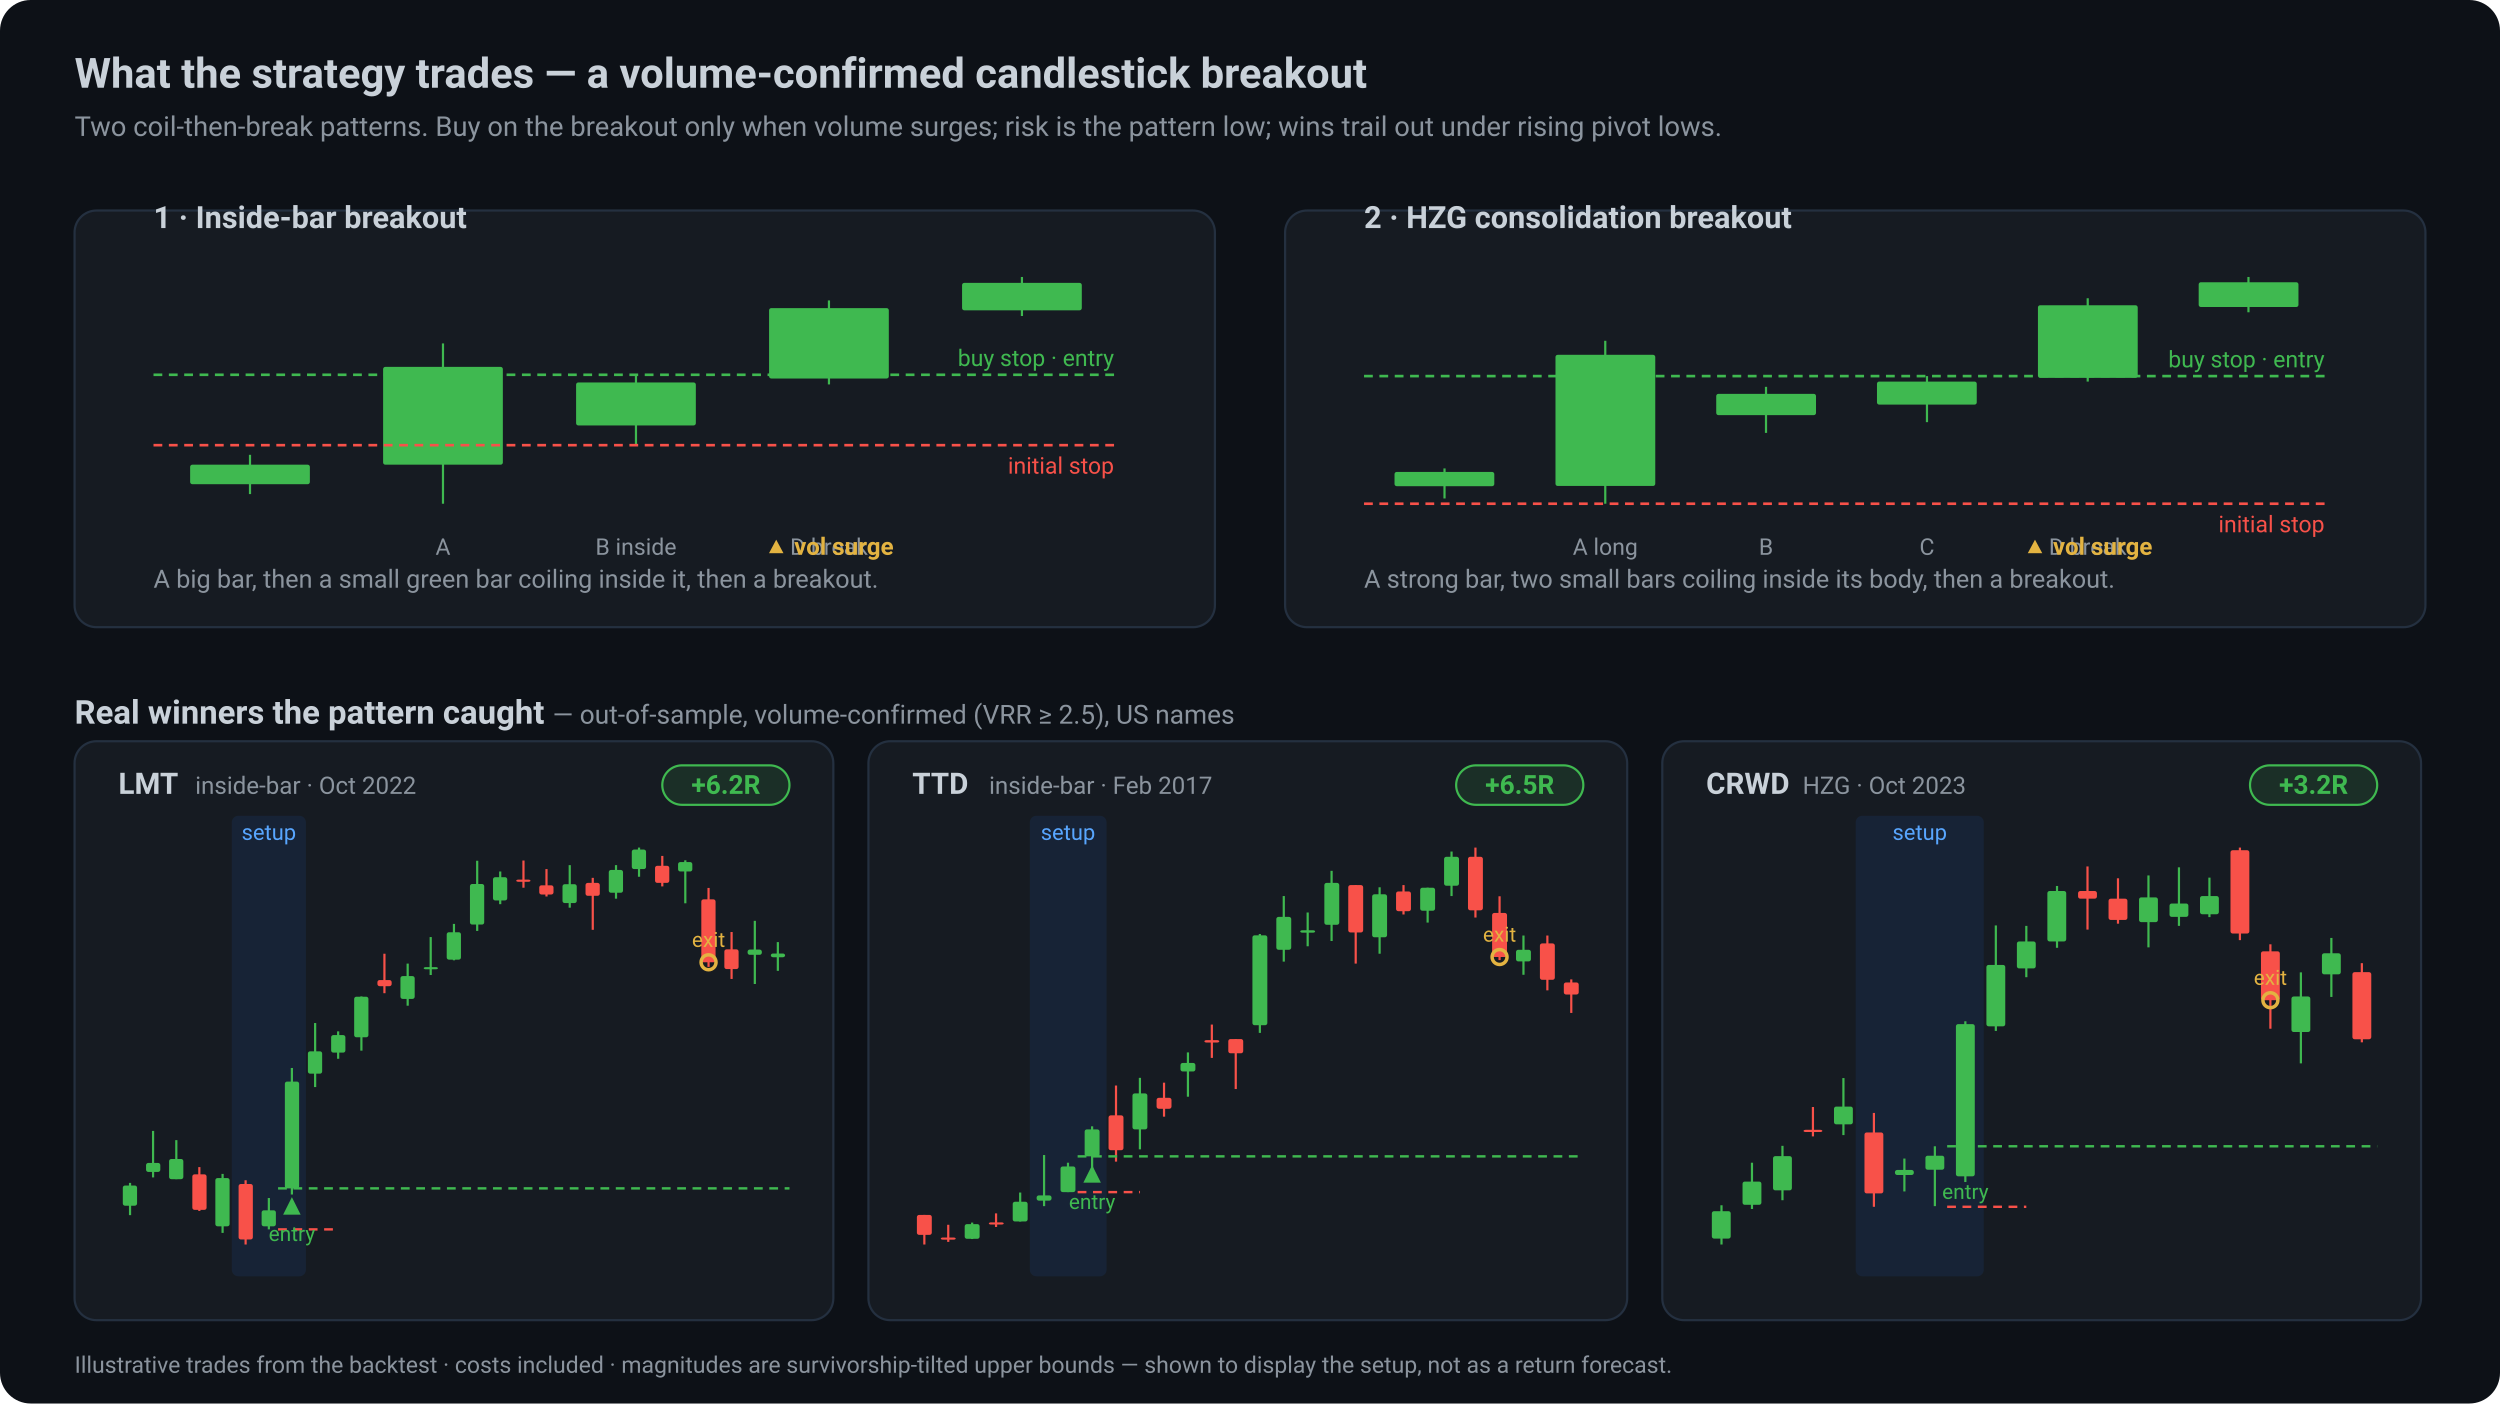
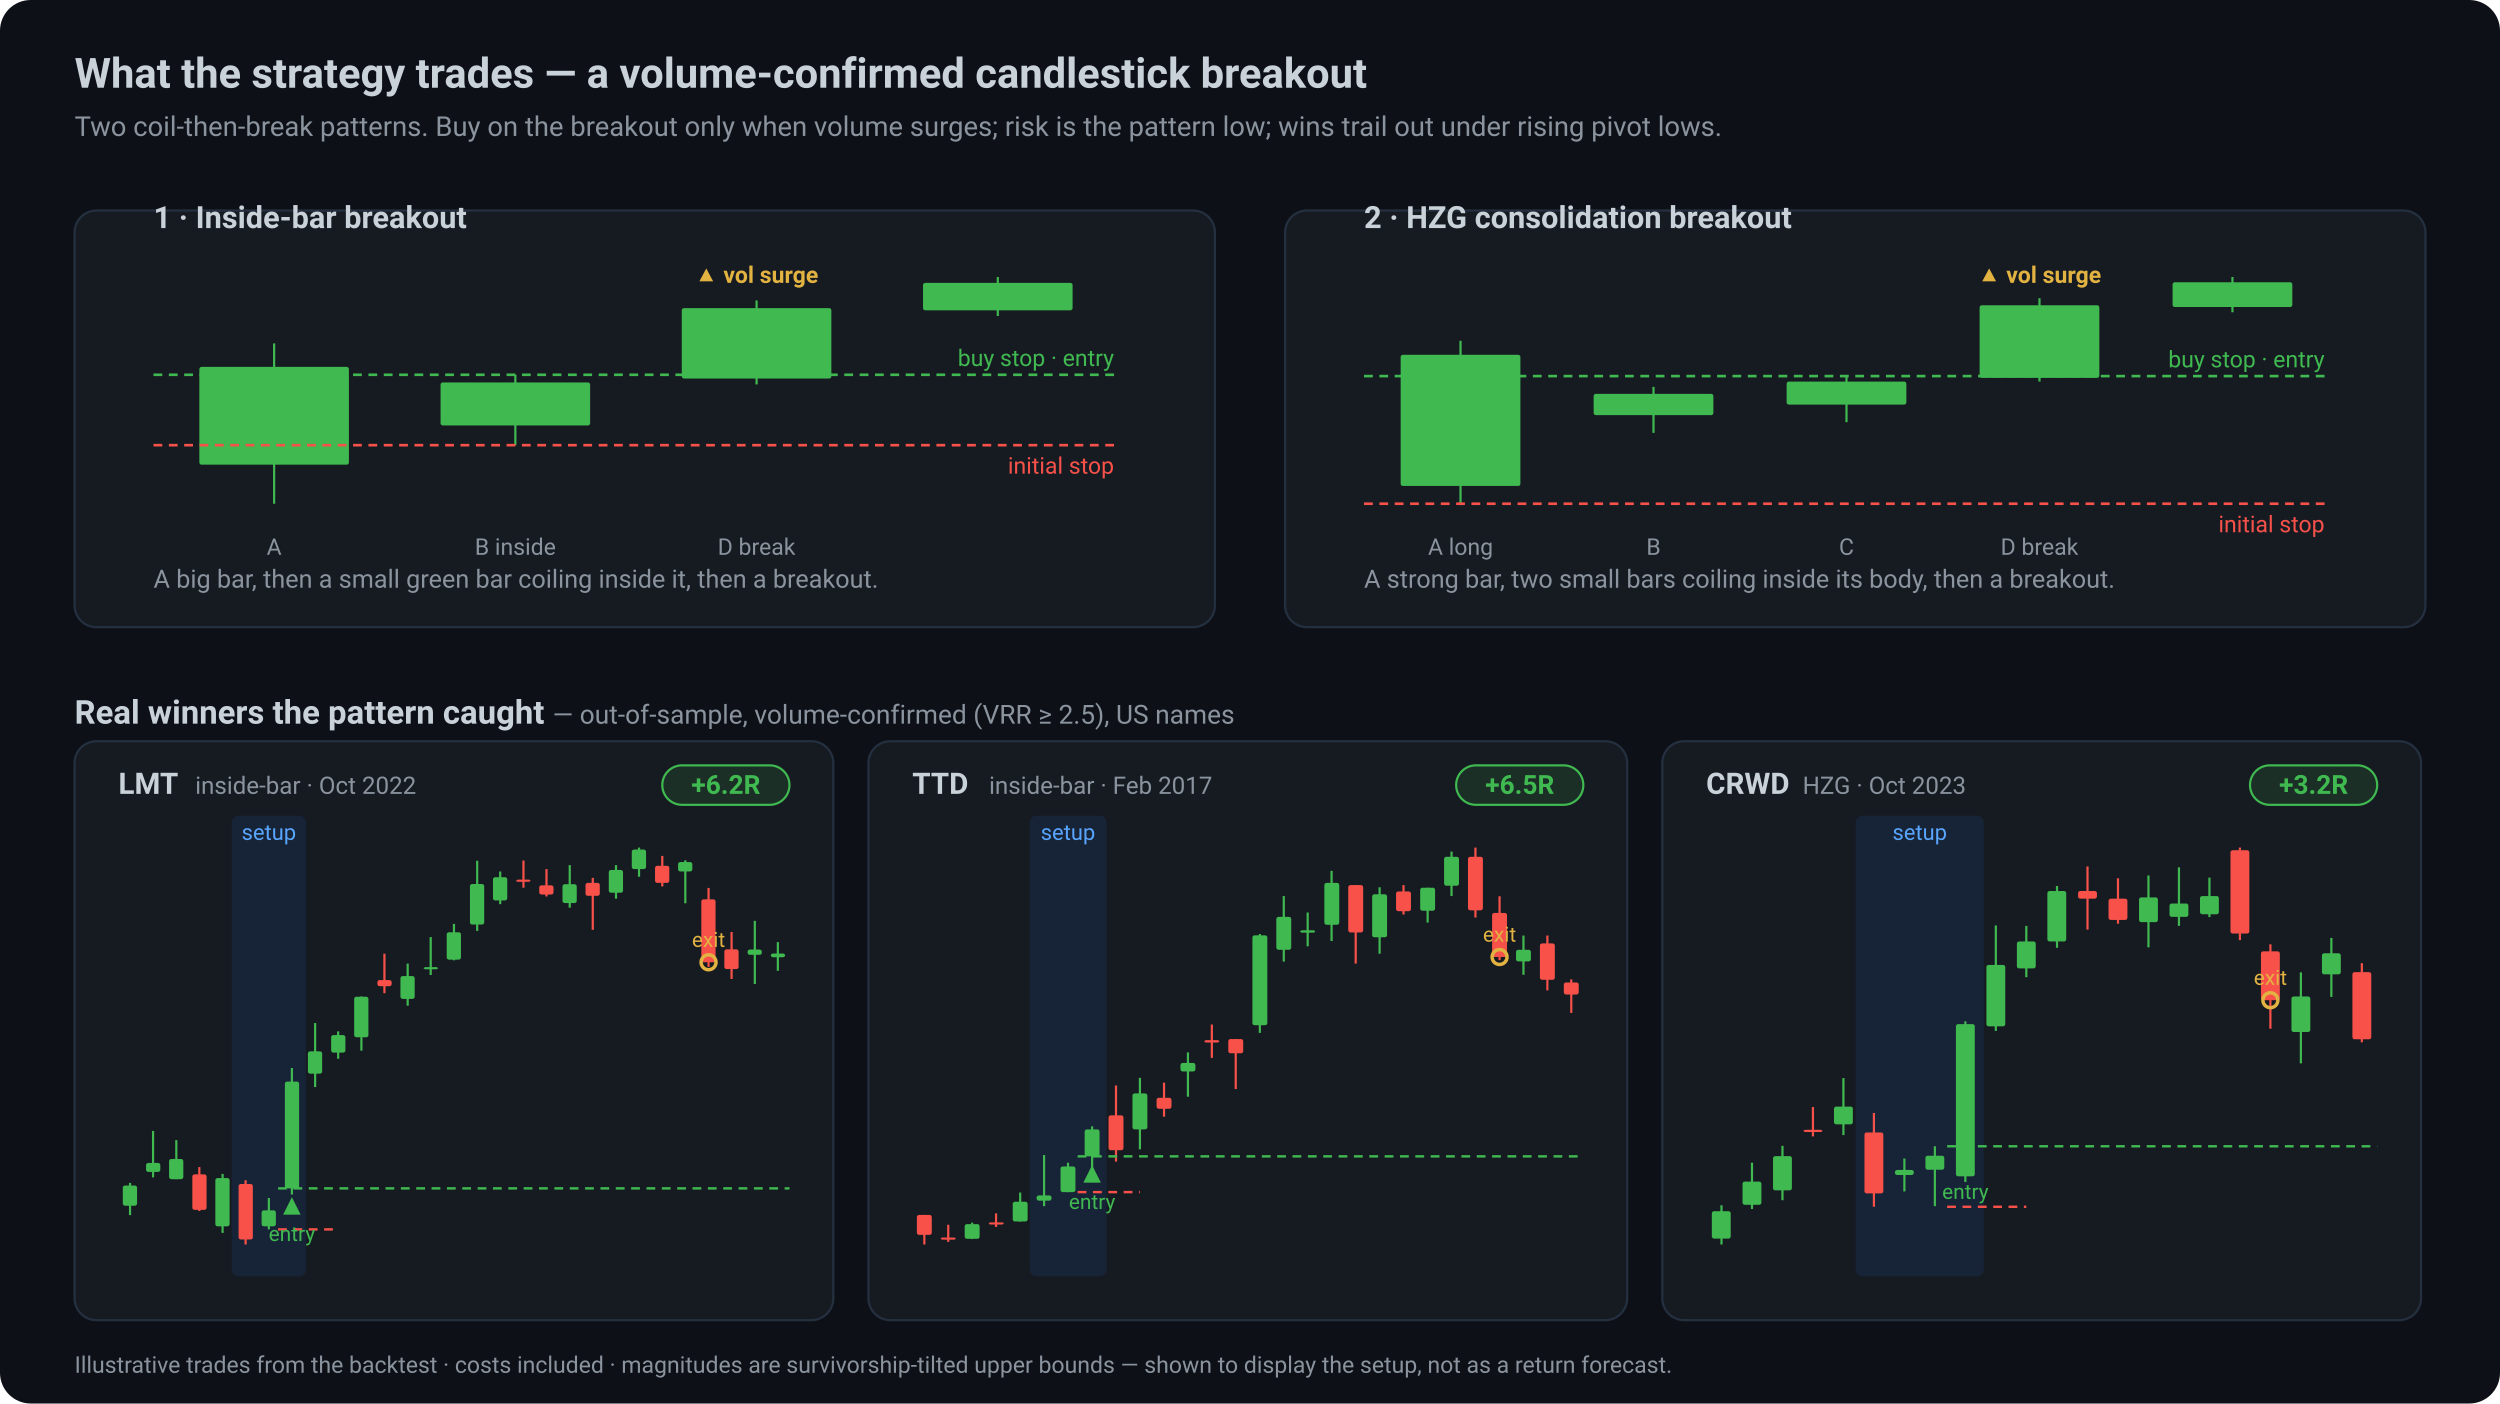
<svg xmlns="http://www.w3.org/2000/svg" viewBox="0 0 1140 640" font-family="ui-sans-serif,system-ui,-apple-system,Segoe UI,Roboto,Helvetica,Arial">
  <rect x="0" y="0" width="1140" height="640" rx="14" fill="#0d1117" />
  <text x="34" y="40" fill="#c9d1d9" font-size="19" font-weight="700">What the strategy trades — a volume-confirmed candlestick breakout</text>
  <text x="34" y="62" fill="#8b949e" font-size="12.5">Two coil-then-break patterns. Buy on the breakout only when volume surges; risk is the pattern low; wins trail out under rising pivot lows.</text>
  <g>
    <rect x="34" y="96" width="520" height="190" rx="10" fill="#161b22" stroke="#243040" />
    <text x="70" y="104" fill="#c9d1d9" font-size="14" font-weight="700">1 · Inside-bar breakout</text>
    <text x="70" y="268" fill="#8b949e" font-size="11.5">A big bar, then a small green bar coiling inside it, then a breakout.</text>
-     <line x1="114.0" y1="207.4" x2="114.0" y2="225.3" stroke="#3fb950" stroke-width="1" />
-     <rect x="86.7" y="211.9" width="54.6" height="8.9" fill="#3fb950" rx="1" />
-     <line x1="202.0" y1="156.6" x2="202.0" y2="229.7" stroke="#3fb950" stroke-width="1" />
-     <rect x="174.7" y="167.3" width="54.6" height="44.6" fill="#3fb950" rx="1" />
-     <line x1="290.0" y1="170.9" x2="290.0" y2="203.0" stroke="#3fb950" stroke-width="1" />
-     <rect x="262.7" y="174.4" width="54.6" height="19.6" fill="#3fb950" rx="1" />
-     <line x1="378.0" y1="137.0" x2="378.0" y2="175.3" stroke="#3fb950" stroke-width="1" />
-     <rect x="350.7" y="140.5" width="54.6" height="32.1" fill="#3fb950" rx="1" />
-     <line x1="466.0" y1="126.3" x2="466.0" y2="144.1" stroke="#3fb950" stroke-width="1" />
-     <rect x="438.7" y="129.0" width="54.6" height="12.5" fill="#3fb950" rx="1" />
+     <line x1="125.0" y1="156.6" x2="125.0" y2="229.7" stroke="#3fb950" stroke-width="1" />
+     <rect x="90.9" y="167.3" width="68.2" height="44.6" fill="#3fb950" rx="1" />
+     <line x1="235.0" y1="170.9" x2="235.0" y2="203.0" stroke="#3fb950" stroke-width="1" />
+     <rect x="200.9" y="174.4" width="68.2" height="19.6" fill="#3fb950" rx="1" />
+     <line x1="345.0" y1="137.0" x2="345.0" y2="175.3" stroke="#3fb950" stroke-width="1" />
+     <rect x="310.9" y="140.5" width="68.2" height="32.1" fill="#3fb950" rx="1" />
+     <line x1="455.0" y1="126.3" x2="455.0" y2="144.1" stroke="#3fb950" stroke-width="1" />
+     <rect x="420.9" y="129.0" width="68.2" height="12.5" fill="#3fb950" rx="1" />
    <line x1="70" y1="170.9" x2="510" y2="170.9" stroke="#3fb950" stroke-width="1.2" stroke-dasharray="4 3" />
    <text x="508" y="166.9" fill="#3fb950" font-size="10.5" text-anchor="end">buy stop · entry</text>
    <line x1="70" y1="203.0" x2="510" y2="203.0" stroke="#f85149" stroke-width="1.2" stroke-dasharray="4 3" />
    <text x="508" y="216.0" fill="#f85149" font-size="10.5" text-anchor="end">initial stop</text>
-     <text x="202.0" y="253.0" fill="#8b949e" font-size="10.5" text-anchor="middle">A</text>
-     <text x="290.0" y="253.0" fill="#8b949e" font-size="10.5" text-anchor="middle">B inside</text>
-     <text x="378.0" y="253.0" fill="#8b949e" font-size="10.5" text-anchor="middle">D break</text>
-     <text x="378.0" y="253.0" fill="#e3b341" font-size="11" text-anchor="middle" font-weight="700">▲ vol surge</text>
+     <text x="125.0" y="253.0" fill="#8b949e" font-size="10.5" text-anchor="middle">A</text>
+     <text x="235.0" y="253.0" fill="#8b949e" font-size="10.5" text-anchor="middle">B inside</text>
+     <text x="345.0" y="253.0" fill="#8b949e" font-size="10.5" text-anchor="middle">D break</text>
+     <text x="345.0" y="129.0" fill="#e3b341" font-size="10.5" text-anchor="middle" font-weight="700">▲ vol surge</text>
  </g>
  <g>
    <rect x="586" y="96" width="520" height="190" rx="10" fill="#161b22" stroke="#243040" />
    <text x="622" y="104" fill="#c9d1d9" font-size="14" font-weight="700">2 · HZG consolidation breakout</text>
    <text x="622" y="268" fill="#8b949e" font-size="11.5">A strong bar, two small bars coiling inside its body, then a breakout.</text>
-     <line x1="658.7" y1="213.6" x2="658.7" y2="227.3" stroke="#3fb950" stroke-width="1" />
-     <rect x="635.9" y="215.2" width="45.5" height="6.5" fill="#3fb950" rx="1" />
-     <line x1="732.0" y1="155.4" x2="732.0" y2="229.7" stroke="#3fb950" stroke-width="1" />
-     <rect x="709.3" y="161.8" width="45.5" height="59.8" fill="#3fb950" rx="1" />
-     <line x1="805.3" y1="176.4" x2="805.3" y2="197.4" stroke="#3fb950" stroke-width="1" />
-     <rect x="782.6" y="179.6" width="45.5" height="9.7" fill="#3fb950" rx="1" />
-     <line x1="878.7" y1="171.5" x2="878.7" y2="192.5" stroke="#3fb950" stroke-width="1" />
-     <rect x="855.9" y="174.0" width="45.5" height="10.5" fill="#3fb950" rx="1" />
-     <line x1="952.0" y1="136.0" x2="952.0" y2="174.0" stroke="#3fb950" stroke-width="1" />
-     <rect x="929.3" y="139.2" width="45.5" height="33.1" fill="#3fb950" rx="1" />
-     <line x1="1025.3" y1="126.3" x2="1025.3" y2="142.4" stroke="#3fb950" stroke-width="1" />
-     <rect x="1002.6" y="128.7" width="45.5" height="11.3" fill="#3fb950" rx="1" />
+     <line x1="666.0" y1="155.4" x2="666.0" y2="229.7" stroke="#3fb950" stroke-width="1" />
+     <rect x="638.7" y="161.8" width="54.6" height="59.8" fill="#3fb950" rx="1" />
+     <line x1="754.0" y1="176.4" x2="754.0" y2="197.4" stroke="#3fb950" stroke-width="1" />
+     <rect x="726.7" y="179.6" width="54.6" height="9.7" fill="#3fb950" rx="1" />
+     <line x1="842.0" y1="171.5" x2="842.0" y2="192.5" stroke="#3fb950" stroke-width="1" />
+     <rect x="814.7" y="174.0" width="54.6" height="10.5" fill="#3fb950" rx="1" />
+     <line x1="930.0" y1="136.0" x2="930.0" y2="174.0" stroke="#3fb950" stroke-width="1" />
+     <rect x="902.7" y="139.2" width="54.6" height="33.1" fill="#3fb950" rx="1" />
+     <line x1="1018.0" y1="126.3" x2="1018.0" y2="142.4" stroke="#3fb950" stroke-width="1" />
+     <rect x="990.7" y="128.7" width="54.6" height="11.3" fill="#3fb950" rx="1" />
    <line x1="622" y1="171.5" x2="1062" y2="171.5" stroke="#3fb950" stroke-width="1.2" stroke-dasharray="4 3" />
    <text x="1060" y="167.5" fill="#3fb950" font-size="10.5" text-anchor="end">buy stop · entry</text>
    <line x1="622" y1="229.7" x2="1062" y2="229.7" stroke="#f85149" stroke-width="1.2" stroke-dasharray="4 3" />
    <text x="1060" y="242.7" fill="#f85149" font-size="10.5" text-anchor="end">initial stop</text>
-     <text x="732.0" y="253.0" fill="#8b949e" font-size="10.5" text-anchor="middle">A long</text>
-     <text x="805.3" y="253.0" fill="#8b949e" font-size="10.5" text-anchor="middle">B</text>
-     <text x="878.7" y="253.0" fill="#8b949e" font-size="10.5" text-anchor="middle">C</text>
-     <text x="952.0" y="253.0" fill="#8b949e" font-size="10.5" text-anchor="middle">D break</text>
-     <text x="952.0" y="253.0" fill="#e3b341" font-size="11" text-anchor="middle" font-weight="700">▲ vol surge</text>
+     <text x="666.0" y="253.0" fill="#8b949e" font-size="10.5" text-anchor="middle">A long</text>
+     <text x="754.0" y="253.0" fill="#8b949e" font-size="10.5" text-anchor="middle">B</text>
+     <text x="842.0" y="253.0" fill="#8b949e" font-size="10.5" text-anchor="middle">C</text>
+     <text x="930.0" y="253.0" fill="#8b949e" font-size="10.5" text-anchor="middle">D break</text>
+     <text x="930.0" y="129.0" fill="#e3b341" font-size="10.5" text-anchor="middle" font-weight="700">▲ vol surge</text>
  </g>
  <text x="34" y="330" fill="#c9d1d9" font-size="15" font-weight="700">Real winners the pattern caught <tspan fill="#8b949e" font-size="12" font-weight="400">— out-of-sample, volume-confirmed (VRR ≥ 2.5), US names</tspan>
  </text>
  <rect x="34" y="338" width="346" height="264" rx="10" fill="#161b22" stroke="#243040" />
  <text x="54" y="362" fill="#c9d1d9" font-size="13.5" font-weight="700">LMT</text>
  <text x="89" y="362" fill="#8b949e" font-size="11">inside-bar · Oct 2022</text>
  <rect x="302" y="349" width="58" height="18" rx="9" fill="#3fb95022" stroke="#3fb950" stroke-width="1" />
  <text x="331" y="362" fill="#3fb950" font-size="12" font-weight="700" text-anchor="middle">+6.2R</text>
  <rect x="105.7" y="372.0" width="33.8" height="210.0" fill="#1f6feb" opacity="0.10" rx="3" />
  <text x="122.6" y="383.0" fill="#58a6ff" font-size="10" text-anchor="middle">setup</text>
  <line x1="59.3" y1="539.4" x2="59.3" y2="554.1" stroke="#3fb950" stroke-width="1" />
  <rect x="56.0" y="540.6" width="6.5" height="9.2" fill="#3fb950" rx="1" />
  <line x1="69.8" y1="515.7" x2="69.8" y2="536.9" stroke="#3fb950" stroke-width="1" />
  <rect x="66.6" y="530.3" width="6.5" height="4.1" fill="#3fb950" rx="1" />
  <line x1="80.4" y1="519.9" x2="80.4" y2="537.7" stroke="#3fb950" stroke-width="1" />
  <rect x="77.1" y="528.5" width="6.5" height="9.2" fill="#3fb950" rx="1" />
  <line x1="90.9" y1="532.2" x2="90.9" y2="552.2" stroke="#f85149" stroke-width="1" />
  <rect x="87.7" y="535.5" width="6.5" height="16.2" fill="#f85149" rx="1" />
  <line x1="101.5" y1="535.3" x2="101.5" y2="562.2" stroke="#3fb950" stroke-width="1" />
  <rect x="98.2" y="537.2" width="6.5" height="22.0" fill="#3fb950" rx="1" />
  <line x1="112.0" y1="538.2" x2="112.0" y2="567.5" stroke="#f85149" stroke-width="1" />
  <rect x="108.8" y="539.9" width="6.5" height="25.3" fill="#f85149" rx="1" />
  <line x1="122.6" y1="546.3" x2="122.6" y2="560.6" stroke="#3fb950" stroke-width="1" />
  <rect x="119.3" y="551.9" width="6.5" height="7.3" fill="#3fb950" rx="1" />
  <line x1="133.1" y1="487.0" x2="133.1" y2="544.7" stroke="#3fb950" stroke-width="1" />
  <rect x="129.9" y="493.2" width="6.5" height="48.7" fill="#3fb950" rx="1" />
  <line x1="143.7" y1="466.5" x2="143.7" y2="495.7" stroke="#3fb950" stroke-width="1" />
  <rect x="140.4" y="479.4" width="6.5" height="10.2" fill="#3fb950" rx="1" />
  <line x1="154.2" y1="470.3" x2="154.2" y2="482.8" stroke="#3fb950" stroke-width="1" />
  <rect x="151.0" y="472.0" width="6.5" height="8.0" fill="#3fb950" rx="1" />
  <line x1="164.8" y1="454.4" x2="164.8" y2="479.1" stroke="#3fb950" stroke-width="1" />
  <rect x="161.5" y="454.5" width="6.5" height="18.5" fill="#3fb950" rx="1" />
  <line x1="175.3" y1="434.9" x2="175.3" y2="452.9" stroke="#f85149" stroke-width="1" />
  <rect x="172.1" y="446.9" width="6.5" height="2.8" fill="#f85149" rx="1" />
  <line x1="185.9" y1="439.4" x2="185.9" y2="458.6" stroke="#3fb950" stroke-width="1" />
  <rect x="182.6" y="445.1" width="6.5" height="10.4" fill="#3fb950" rx="1" />
  <line x1="196.4" y1="427.3" x2="196.4" y2="444.6" stroke="#3fb950" stroke-width="1" />
  <rect x="193.2" y="441.0" width="6.5" height="1.0" fill="#3fb950" rx="1" />
  <line x1="207.0" y1="421.3" x2="207.0" y2="437.9" stroke="#3fb950" stroke-width="1" />
  <rect x="203.7" y="425.1" width="6.5" height="12.5" fill="#3fb950" rx="1" />
  <line x1="217.6" y1="392.5" x2="217.6" y2="424.5" stroke="#3fb950" stroke-width="1" />
  <rect x="214.3" y="403.1" width="6.5" height="18.5" fill="#3fb950" rx="1" />
  <line x1="228.1" y1="397.4" x2="228.1" y2="412.3" stroke="#3fb950" stroke-width="1" />
  <rect x="224.8" y="400.0" width="6.5" height="10.6" fill="#3fb950" rx="1" />
  <line x1="238.7" y1="392.4" x2="238.7" y2="404.8" stroke="#f85149" stroke-width="1" />
  <rect x="235.4" y="401.1" width="6.5" height="1.0" fill="#f85149" rx="1" />
  <line x1="249.2" y1="396.3" x2="249.2" y2="408.8" stroke="#f85149" stroke-width="1" />
  <rect x="245.9" y="403.7" width="6.5" height="4.2" fill="#f85149" rx="1" />
  <line x1="259.8" y1="394.5" x2="259.8" y2="413.9" stroke="#3fb950" stroke-width="1" />
  <rect x="256.5" y="403.2" width="6.5" height="8.6" fill="#3fb950" rx="1" />
  <line x1="270.3" y1="400.3" x2="270.3" y2="424.0" stroke="#f85149" stroke-width="1" />
  <rect x="267.0" y="402.6" width="6.5" height="5.9" fill="#f85149" rx="1" />
  <line x1="280.9" y1="394.5" x2="280.9" y2="409.8" stroke="#3fb950" stroke-width="1" />
  <rect x="277.6" y="396.7" width="6.5" height="10.4" fill="#3fb950" rx="1" />
  <line x1="291.4" y1="386.5" x2="291.4" y2="399.8" stroke="#3fb950" stroke-width="1" />
  <rect x="288.1" y="387.4" width="6.5" height="8.9" fill="#3fb950" rx="1" />
  <line x1="302.0" y1="390.3" x2="302.0" y2="404.2" stroke="#f85149" stroke-width="1" />
  <rect x="298.7" y="394.8" width="6.5" height="7.8" fill="#f85149" rx="1" />
  <line x1="312.5" y1="392.3" x2="312.5" y2="411.9" stroke="#3fb950" stroke-width="1" />
  <rect x="309.2" y="393.1" width="6.5" height="4.3" fill="#3fb950" rx="1" />
  <line x1="323.1" y1="404.9" x2="323.1" y2="440.9" stroke="#f85149" stroke-width="1" />
  <rect x="319.8" y="410.1" width="6.5" height="28.7" fill="#f85149" rx="1" />
  <line x1="333.6" y1="425.0" x2="333.6" y2="446.4" stroke="#f85149" stroke-width="1" />
  <rect x="330.3" y="432.9" width="6.5" height="9.0" fill="#f85149" rx="1" />
  <line x1="344.2" y1="419.9" x2="344.2" y2="448.7" stroke="#3fb950" stroke-width="1" />
  <rect x="340.9" y="433.0" width="6.5" height="2.4" fill="#3fb950" rx="1" />
  <line x1="354.7" y1="429.6" x2="354.7" y2="442.7" stroke="#3fb950" stroke-width="1" />
  <rect x="351.5" y="434.8" width="6.5" height="1.7" fill="#3fb950" rx="1" />
  <line x1="126.8" y1="541.9" x2="360.0" y2="541.9" stroke="#3fb950" stroke-width="1.1" stroke-dasharray="4 3" />
  <line x1="126.8" y1="560.6" x2="154.2" y2="560.6" stroke="#f85149" stroke-width="1.1" stroke-dasharray="4 3" />
  <text x="133.1" y="541.9" fill="#3fb950" font-size="12" text-anchor="middle" />
  <polygon points="129.1,553.9 137.1,553.9 133.1,545.9" fill="#3fb950" />
  <text x="133.1" y="565.9" fill="#3fb950" font-size="9.5" text-anchor="middle">entry</text>
  <circle cx="323.1" cy="438.8" r="3.4" fill="none" stroke="#e3b341" stroke-width="1.6" />
  <text x="323.1" y="431.8" fill="#e3b341" font-size="9.5" text-anchor="middle">exit</text>
  <rect x="396" y="338" width="346" height="264" rx="10" fill="#161b22" stroke="#243040" />
  <text x="416" y="362" fill="#c9d1d9" font-size="13.5" font-weight="700">TTD</text>
  <text x="451" y="362" fill="#8b949e" font-size="11">inside-bar · Feb 2017</text>
  <rect x="664" y="349" width="58" height="18" rx="9" fill="#3fb95022" stroke="#3fb950" stroke-width="1" />
  <text x="693" y="362" fill="#3fb950" font-size="12" font-weight="700" text-anchor="middle">+6.5R</text>
  <rect x="469.6" y="372.0" width="35.0" height="210.0" fill="#1f6feb" opacity="0.10" rx="3" />
  <text x="487.0" y="383.0" fill="#58a6ff" font-size="10" text-anchor="middle">setup</text>
  <line x1="421.5" y1="554.0" x2="421.5" y2="567.5" stroke="#f85149" stroke-width="1" />
  <rect x="418.1" y="554.0" width="6.8" height="9.1" fill="#f85149" rx="1" />
  <line x1="432.4" y1="558.5" x2="432.4" y2="566.3" stroke="#f85149" stroke-width="1" />
  <rect x="429.0" y="564.3" width="6.8" height="1.0" fill="#f85149" rx="1" />
  <line x1="443.3" y1="557.5" x2="443.3" y2="565.0" stroke="#3fb950" stroke-width="1" />
  <rect x="439.9" y="558.2" width="6.8" height="6.7" fill="#3fb950" rx="1" />
  <line x1="454.2" y1="553.3" x2="454.2" y2="559.5" stroke="#f85149" stroke-width="1" />
  <rect x="450.9" y="557.4" width="6.8" height="1.0" fill="#f85149" rx="1" />
  <line x1="465.2" y1="543.8" x2="465.2" y2="557.0" stroke="#3fb950" stroke-width="1" />
  <rect x="461.8" y="548.0" width="6.8" height="9.0" fill="#3fb950" rx="1" />
  <line x1="476.1" y1="526.7" x2="476.1" y2="550.0" stroke="#3fb950" stroke-width="1" />
  <rect x="472.7" y="545.1" width="6.8" height="2.4" fill="#3fb950" rx="1" />
  <line x1="487.0" y1="530.2" x2="487.0" y2="543.6" stroke="#3fb950" stroke-width="1" />
  <rect x="483.6" y="531.9" width="6.8" height="11.7" fill="#3fb950" rx="1" />
  <line x1="498.0" y1="513.6" x2="498.0" y2="533.2" stroke="#3fb950" stroke-width="1" />
  <rect x="494.6" y="515.0" width="6.8" height="12.3" fill="#3fb950" rx="1" />
  <line x1="508.9" y1="495.0" x2="508.9" y2="529.7" stroke="#f85149" stroke-width="1" />
  <rect x="505.5" y="508.6" width="6.8" height="15.9" fill="#f85149" rx="1" />
  <line x1="519.8" y1="491.5" x2="519.8" y2="524.1" stroke="#3fb950" stroke-width="1" />
  <rect x="516.4" y="498.6" width="6.8" height="16.4" fill="#3fb950" rx="1" />
  <line x1="530.8" y1="493.7" x2="530.8" y2="509.2" stroke="#f85149" stroke-width="1" />
  <rect x="527.4" y="500.6" width="6.8" height="5.0" fill="#f85149" rx="1" />
  <line x1="541.7" y1="479.9" x2="541.7" y2="500.1" stroke="#3fb950" stroke-width="1" />
  <rect x="538.3" y="484.7" width="6.8" height="3.9" fill="#3fb950" rx="1" />
  <line x1="552.6" y1="467.2" x2="552.6" y2="482.4" stroke="#f85149" stroke-width="1" />
  <rect x="549.2" y="474.3" width="6.8" height="1.1" fill="#f85149" rx="1" />
  <line x1="563.5" y1="473.8" x2="563.5" y2="496.6" stroke="#f85149" stroke-width="1" />
  <rect x="560.1" y="473.8" width="6.8" height="6.5" fill="#f85149" rx="1" />
  <line x1="574.5" y1="425.9" x2="574.5" y2="471.0" stroke="#3fb950" stroke-width="1" />
  <rect x="571.1" y="426.5" width="6.8" height="41.0" fill="#3fb950" rx="1" />
  <line x1="585.4" y1="408.6" x2="585.4" y2="438.5" stroke="#3fb950" stroke-width="1" />
  <rect x="582.0" y="418.1" width="6.8" height="15.0" fill="#3fb950" rx="1" />
  <line x1="596.3" y1="416.1" x2="596.3" y2="431.5" stroke="#3fb950" stroke-width="1" />
  <rect x="592.9" y="424.2" width="6.8" height="1.1" fill="#3fb950" rx="1" />
  <line x1="607.2" y1="397.1" x2="607.2" y2="429.1" stroke="#3fb950" stroke-width="1" />
  <rect x="603.9" y="402.6" width="6.8" height="19.1" fill="#3fb950" rx="1" />
  <line x1="618.2" y1="403.6" x2="618.2" y2="439.4" stroke="#f85149" stroke-width="1" />
  <rect x="614.8" y="403.6" width="6.8" height="21.6" fill="#f85149" rx="1" />
  <line x1="629.1" y1="404.6" x2="629.1" y2="434.9" stroke="#3fb950" stroke-width="1" />
  <rect x="625.7" y="407.8" width="6.8" height="19.6" fill="#3fb950" rx="1" />
  <line x1="640.0" y1="403.6" x2="640.0" y2="417.0" stroke="#f85149" stroke-width="1" />
  <rect x="636.6" y="406.5" width="6.8" height="9.0" fill="#f85149" rx="1" />
  <line x1="651.0" y1="404.8" x2="651.0" y2="420.7" stroke="#3fb950" stroke-width="1" />
  <rect x="647.6" y="404.8" width="6.8" height="10.5" fill="#3fb950" rx="1" />
  <line x1="661.9" y1="388.3" x2="661.9" y2="408.6" stroke="#3fb950" stroke-width="1" />
  <rect x="658.5" y="390.7" width="6.8" height="13.2" fill="#3fb950" rx="1" />
  <line x1="672.8" y1="386.5" x2="672.8" y2="418.4" stroke="#f85149" stroke-width="1" />
  <rect x="669.4" y="390.7" width="6.8" height="24.4" fill="#f85149" rx="1" />
  <line x1="683.8" y1="408.7" x2="683.8" y2="437.8" stroke="#f85149" stroke-width="1" />
  <rect x="680.4" y="416.3" width="6.8" height="20.1" fill="#f85149" rx="1" />
  <line x1="694.7" y1="426.6" x2="694.7" y2="444.5" stroke="#3fb950" stroke-width="1" />
  <rect x="691.3" y="433.1" width="6.8" height="5.3" fill="#3fb950" rx="1" />
  <line x1="705.6" y1="426.6" x2="705.6" y2="451.6" stroke="#f85149" stroke-width="1" />
  <rect x="702.2" y="430.2" width="6.8" height="16.6" fill="#f85149" rx="1" />
  <line x1="716.5" y1="446.6" x2="716.5" y2="461.9" stroke="#f85149" stroke-width="1" />
  <rect x="713.1" y="448.0" width="6.8" height="5.5" fill="#f85149" rx="1" />
  <line x1="491.4" y1="527.3" x2="722.0" y2="527.3" stroke="#3fb950" stroke-width="1.1" stroke-dasharray="4 3" />
  <line x1="491.4" y1="543.6" x2="519.8" y2="543.6" stroke="#f85149" stroke-width="1.1" stroke-dasharray="4 3" />
  <text x="498.0" y="527.3" fill="#3fb950" font-size="12" text-anchor="middle" />
  <polygon points="494.0,539.3 502.0,539.3 498.0,531.3" fill="#3fb950" />
  <text x="498.0" y="551.3" fill="#3fb950" font-size="9.5" text-anchor="middle">entry</text>
  <circle cx="683.8" cy="436.4" r="3.4" fill="none" stroke="#e3b341" stroke-width="1.6" />
  <text x="683.8" y="429.4" fill="#e3b341" font-size="9.5" text-anchor="middle">exit</text>
  <rect x="758" y="338" width="346" height="264" rx="10" fill="#161b22" stroke="#243040" />
  <text x="778" y="362" fill="#c9d1d9" font-size="13.5" font-weight="700">CRWD</text>
  <text x="822" y="362" fill="#8b949e" font-size="11">HZG · Oct 2023</text>
  <rect x="1026" y="349" width="58" height="18" rx="9" fill="#3fb95022" stroke="#3fb950" stroke-width="1" />
  <text x="1055" y="362" fill="#3fb950" font-size="12" font-weight="700" text-anchor="middle">+3.2R</text>
  <rect x="846.2" y="372.0" width="58.4" height="210.0" fill="#1f6feb" opacity="0.10" rx="3" />
  <text x="875.4" y="383.0" fill="#58a6ff" font-size="10" text-anchor="middle">setup</text>
  <line x1="785.0" y1="549.6" x2="785.0" y2="567.5" stroke="#3fb950" stroke-width="1" />
  <rect x="780.6" y="552.3" width="8.6" height="12.5" fill="#3fb950" rx="1" />
  <line x1="798.9" y1="530.2" x2="798.9" y2="551.3" stroke="#3fb950" stroke-width="1" />
  <rect x="794.6" y="538.8" width="8.6" height="10.6" fill="#3fb950" rx="1" />
  <line x1="812.8" y1="522.5" x2="812.8" y2="547.3" stroke="#3fb950" stroke-width="1" />
  <rect x="808.5" y="527.2" width="8.6" height="15.6" fill="#3fb950" rx="1" />
  <line x1="826.7" y1="504.8" x2="826.7" y2="518.2" stroke="#f85149" stroke-width="1" />
  <rect x="822.4" y="515.2" width="8.6" height="1.0" fill="#f85149" rx="1" />
  <line x1="840.6" y1="491.6" x2="840.6" y2="517.6" stroke="#3fb950" stroke-width="1" />
  <rect x="836.3" y="504.6" width="8.6" height="8.1" fill="#3fb950" rx="1" />
  <line x1="854.5" y1="507.5" x2="854.5" y2="550.3" stroke="#f85149" stroke-width="1" />
  <rect x="850.2" y="516.4" width="8.6" height="27.8" fill="#f85149" rx="1" />
  <line x1="868.4" y1="528.3" x2="868.4" y2="543.3" stroke="#3fb950" stroke-width="1" />
  <rect x="864.1" y="533.5" width="8.6" height="2.3" fill="#3fb950" rx="1" />
  <line x1="882.3" y1="522.7" x2="882.3" y2="550.0" stroke="#3fb950" stroke-width="1" />
  <rect x="878.0" y="527.0" width="8.6" height="6.4" fill="#3fb950" rx="1" />
  <line x1="896.2" y1="465.7" x2="896.2" y2="539.0" stroke="#3fb950" stroke-width="1" />
  <rect x="891.9" y="467.0" width="8.6" height="69.4" fill="#3fb950" rx="1" />
  <line x1="910.1" y1="422.0" x2="910.1" y2="470.1" stroke="#3fb950" stroke-width="1" />
  <rect x="905.8" y="440.0" width="8.6" height="28.0" fill="#3fb950" rx="1" />
  <line x1="924.0" y1="422.2" x2="924.0" y2="445.6" stroke="#3fb950" stroke-width="1" />
  <rect x="919.7" y="429.3" width="8.6" height="12.3" fill="#3fb950" rx="1" />
  <line x1="938.0" y1="404.0" x2="938.0" y2="432.2" stroke="#3fb950" stroke-width="1" />
  <rect x="933.6" y="406.3" width="8.6" height="23.0" fill="#3fb950" rx="1" />
  <line x1="951.9" y1="395.1" x2="951.9" y2="423.9" stroke="#f85149" stroke-width="1" />
  <rect x="947.6" y="406.3" width="8.6" height="3.5" fill="#f85149" rx="1" />
  <line x1="965.8" y1="400.5" x2="965.8" y2="421.2" stroke="#f85149" stroke-width="1" />
  <rect x="961.5" y="409.8" width="8.6" height="9.7" fill="#f85149" rx="1" />
  <line x1="979.7" y1="399.2" x2="979.7" y2="432.0" stroke="#3fb950" stroke-width="1" />
  <rect x="975.4" y="409.2" width="8.6" height="11.3" fill="#3fb950" rx="1" />
  <line x1="993.6" y1="395.5" x2="993.6" y2="422.2" stroke="#3fb950" stroke-width="1" />
  <rect x="989.3" y="412.0" width="8.6" height="6.1" fill="#3fb950" rx="1" />
  <line x1="1007.5" y1="400.2" x2="1007.5" y2="418.2" stroke="#3fb950" stroke-width="1" />
  <rect x="1003.2" y="408.6" width="8.6" height="8.3" fill="#3fb950" rx="1" />
  <line x1="1021.4" y1="386.5" x2="1021.4" y2="428.7" stroke="#f85149" stroke-width="1" />
  <rect x="1017.1" y="387.7" width="8.6" height="38.0" fill="#f85149" rx="1" />
  <line x1="1035.3" y1="430.6" x2="1035.3" y2="469.1" stroke="#f85149" stroke-width="1" />
  <rect x="1031.0" y="433.8" width="8.6" height="22.3" fill="#f85149" rx="1" />
  <line x1="1049.2" y1="443.4" x2="1049.2" y2="484.9" stroke="#3fb950" stroke-width="1" />
  <rect x="1044.9" y="454.4" width="8.6" height="16.2" fill="#3fb950" rx="1" />
  <line x1="1063.1" y1="427.7" x2="1063.1" y2="454.6" stroke="#3fb950" stroke-width="1" />
  <rect x="1058.8" y="434.7" width="8.6" height="9.6" fill="#3fb950" rx="1" />
  <line x1="1077.0" y1="439.2" x2="1077.0" y2="475.3" stroke="#f85149" stroke-width="1" />
  <rect x="1072.7" y="443.3" width="8.6" height="30.6" fill="#f85149" rx="1" />
  <line x1="887.9" y1="522.7" x2="1084.0" y2="522.7" stroke="#3fb950" stroke-width="1.1" stroke-dasharray="4 3" />
  <line x1="887.9" y1="550.3" x2="924.0" y2="550.3" stroke="#f85149" stroke-width="1.1" stroke-dasharray="4 3" />
  <text x="896.2" y="522.7" fill="#3fb950" font-size="12" text-anchor="middle" />
  <polygon points="892.2,534.7 900.2,534.7 896.2,526.7" fill="#3fb950" />
  <text x="896.2" y="546.7" fill="#3fb950" font-size="9.5" text-anchor="middle">entry</text>
  <circle cx="1035.3" cy="456.1" r="3.4" fill="none" stroke="#e3b341" stroke-width="1.6" />
  <text x="1035.3" y="449.1" fill="#e3b341" font-size="9.5" text-anchor="middle">exit</text>
  <text x="34" y="626" fill="#8b949e" font-size="10.5">Illustrative trades from the backtest · costs included · magnitudes are survivorship-tilted upper bounds — shown to display the setup, not as a return forecast.</text>
</svg>
